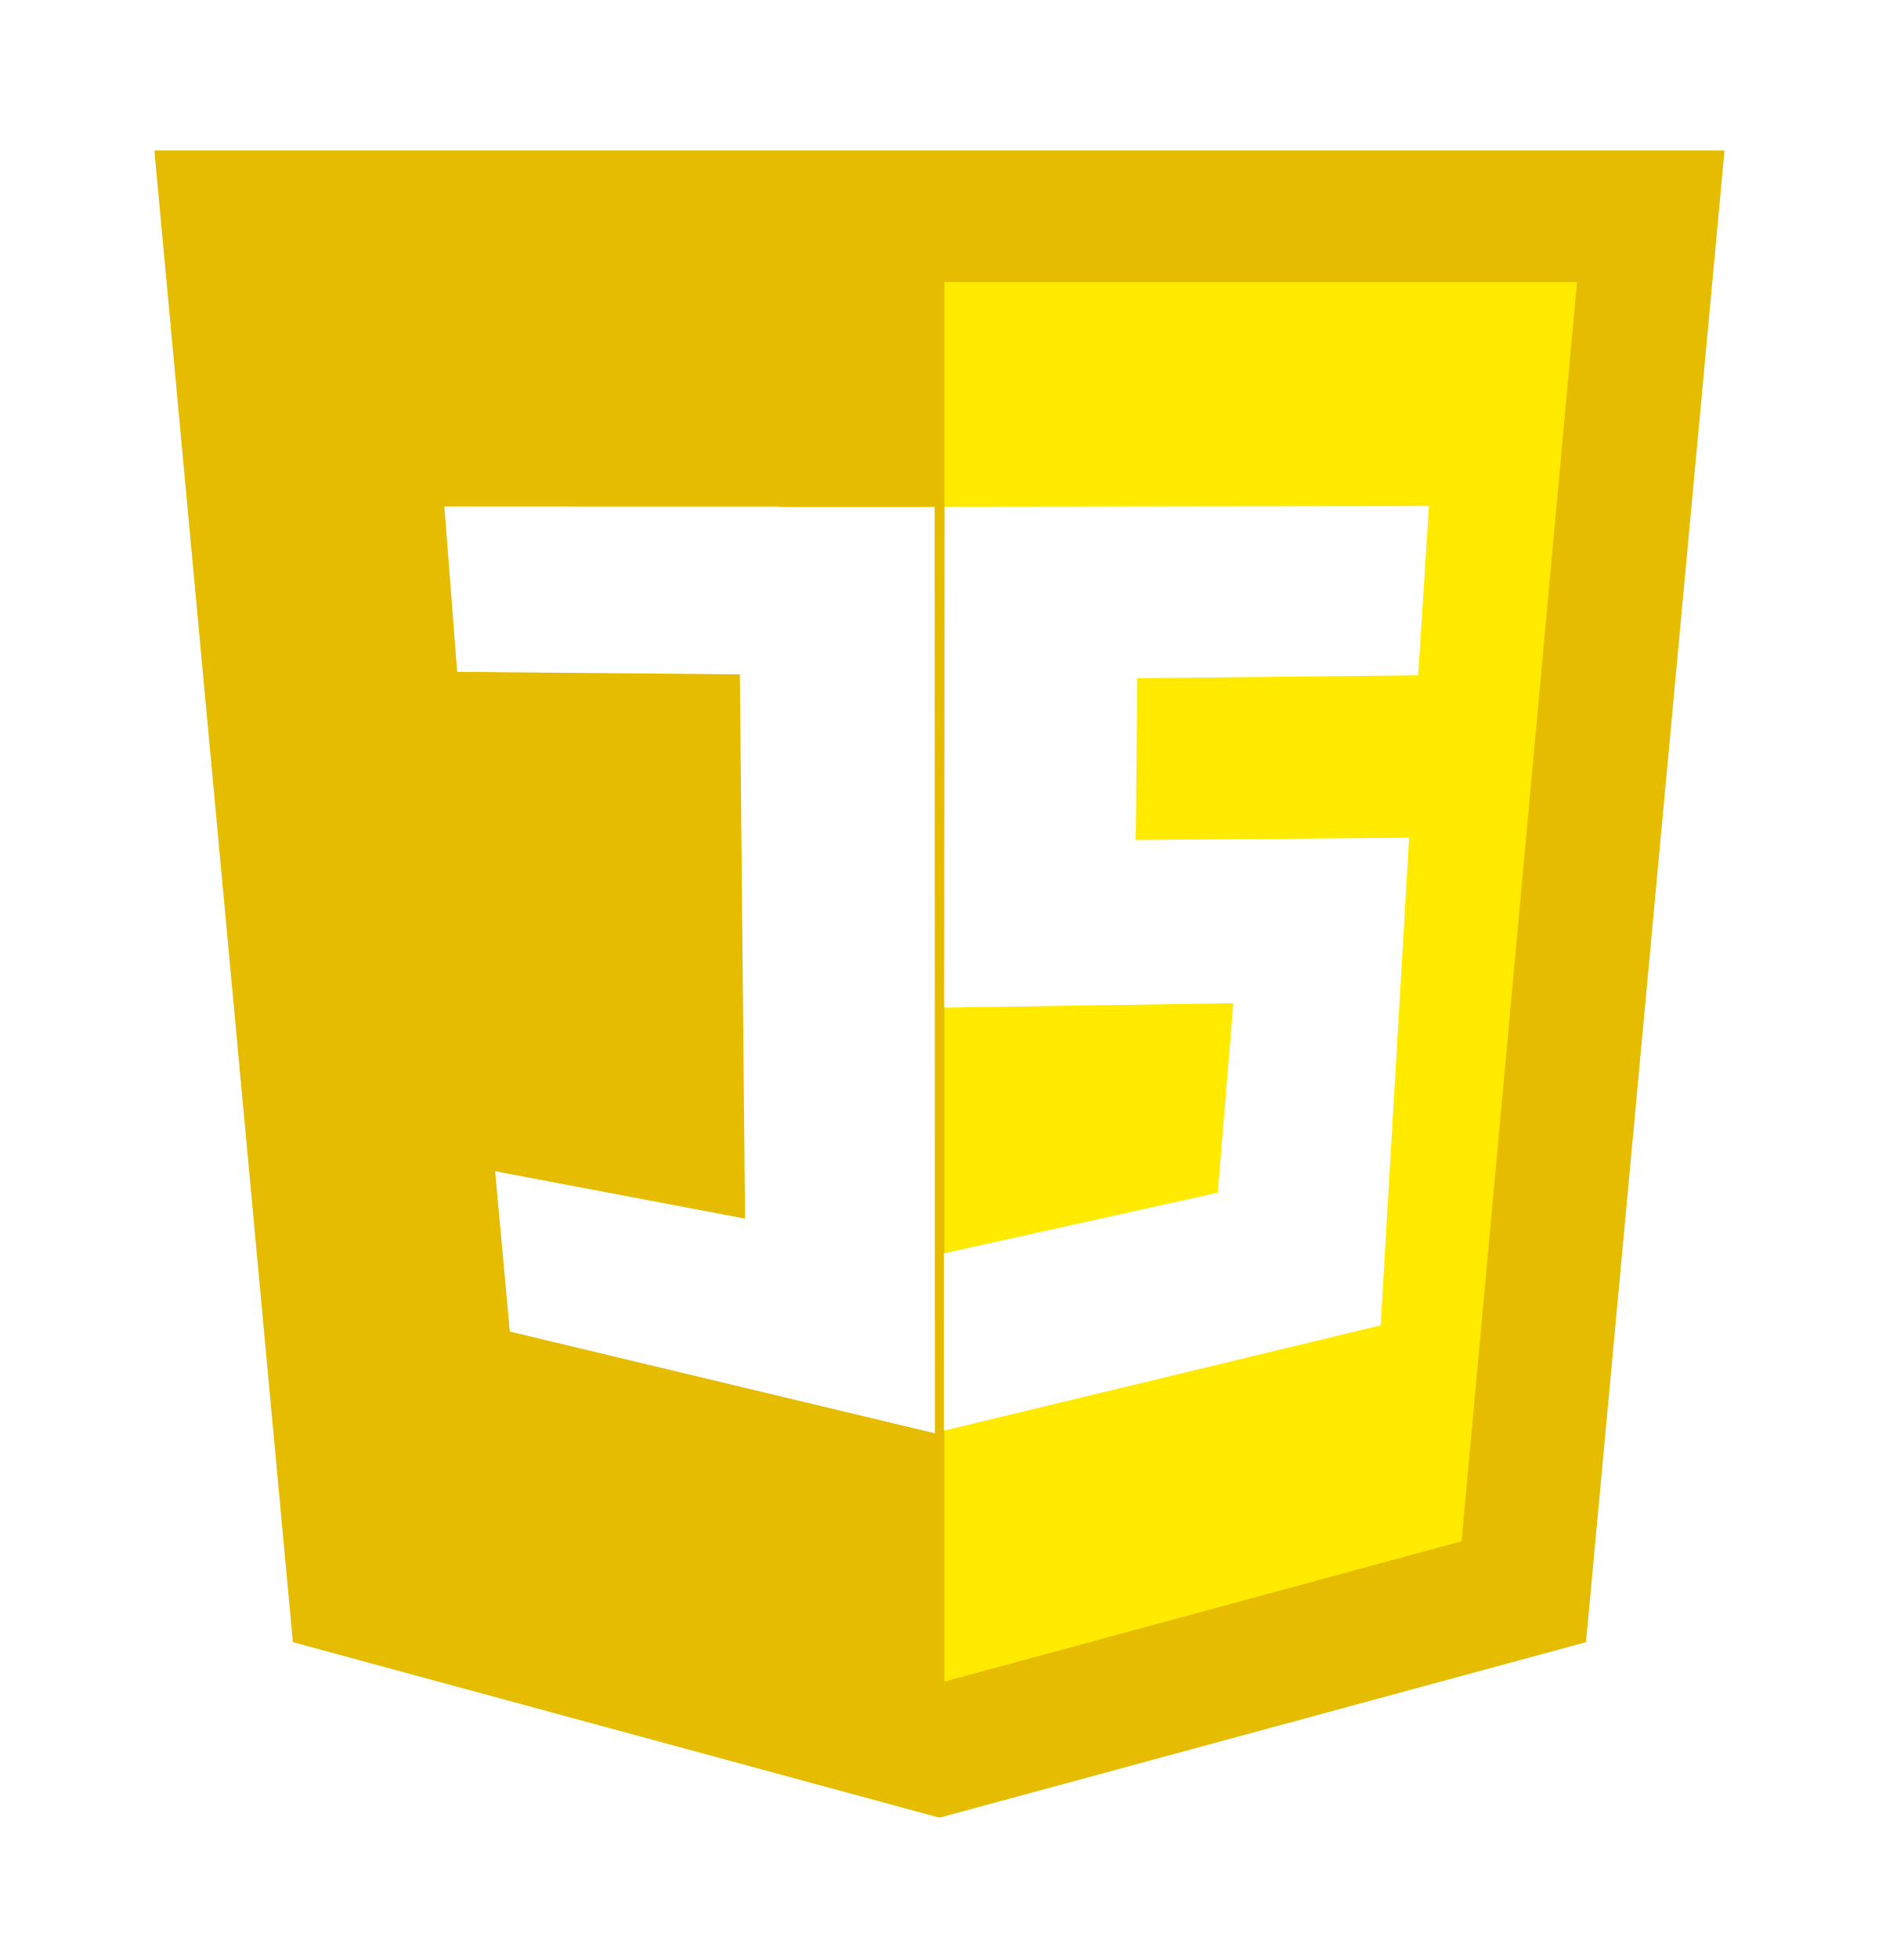
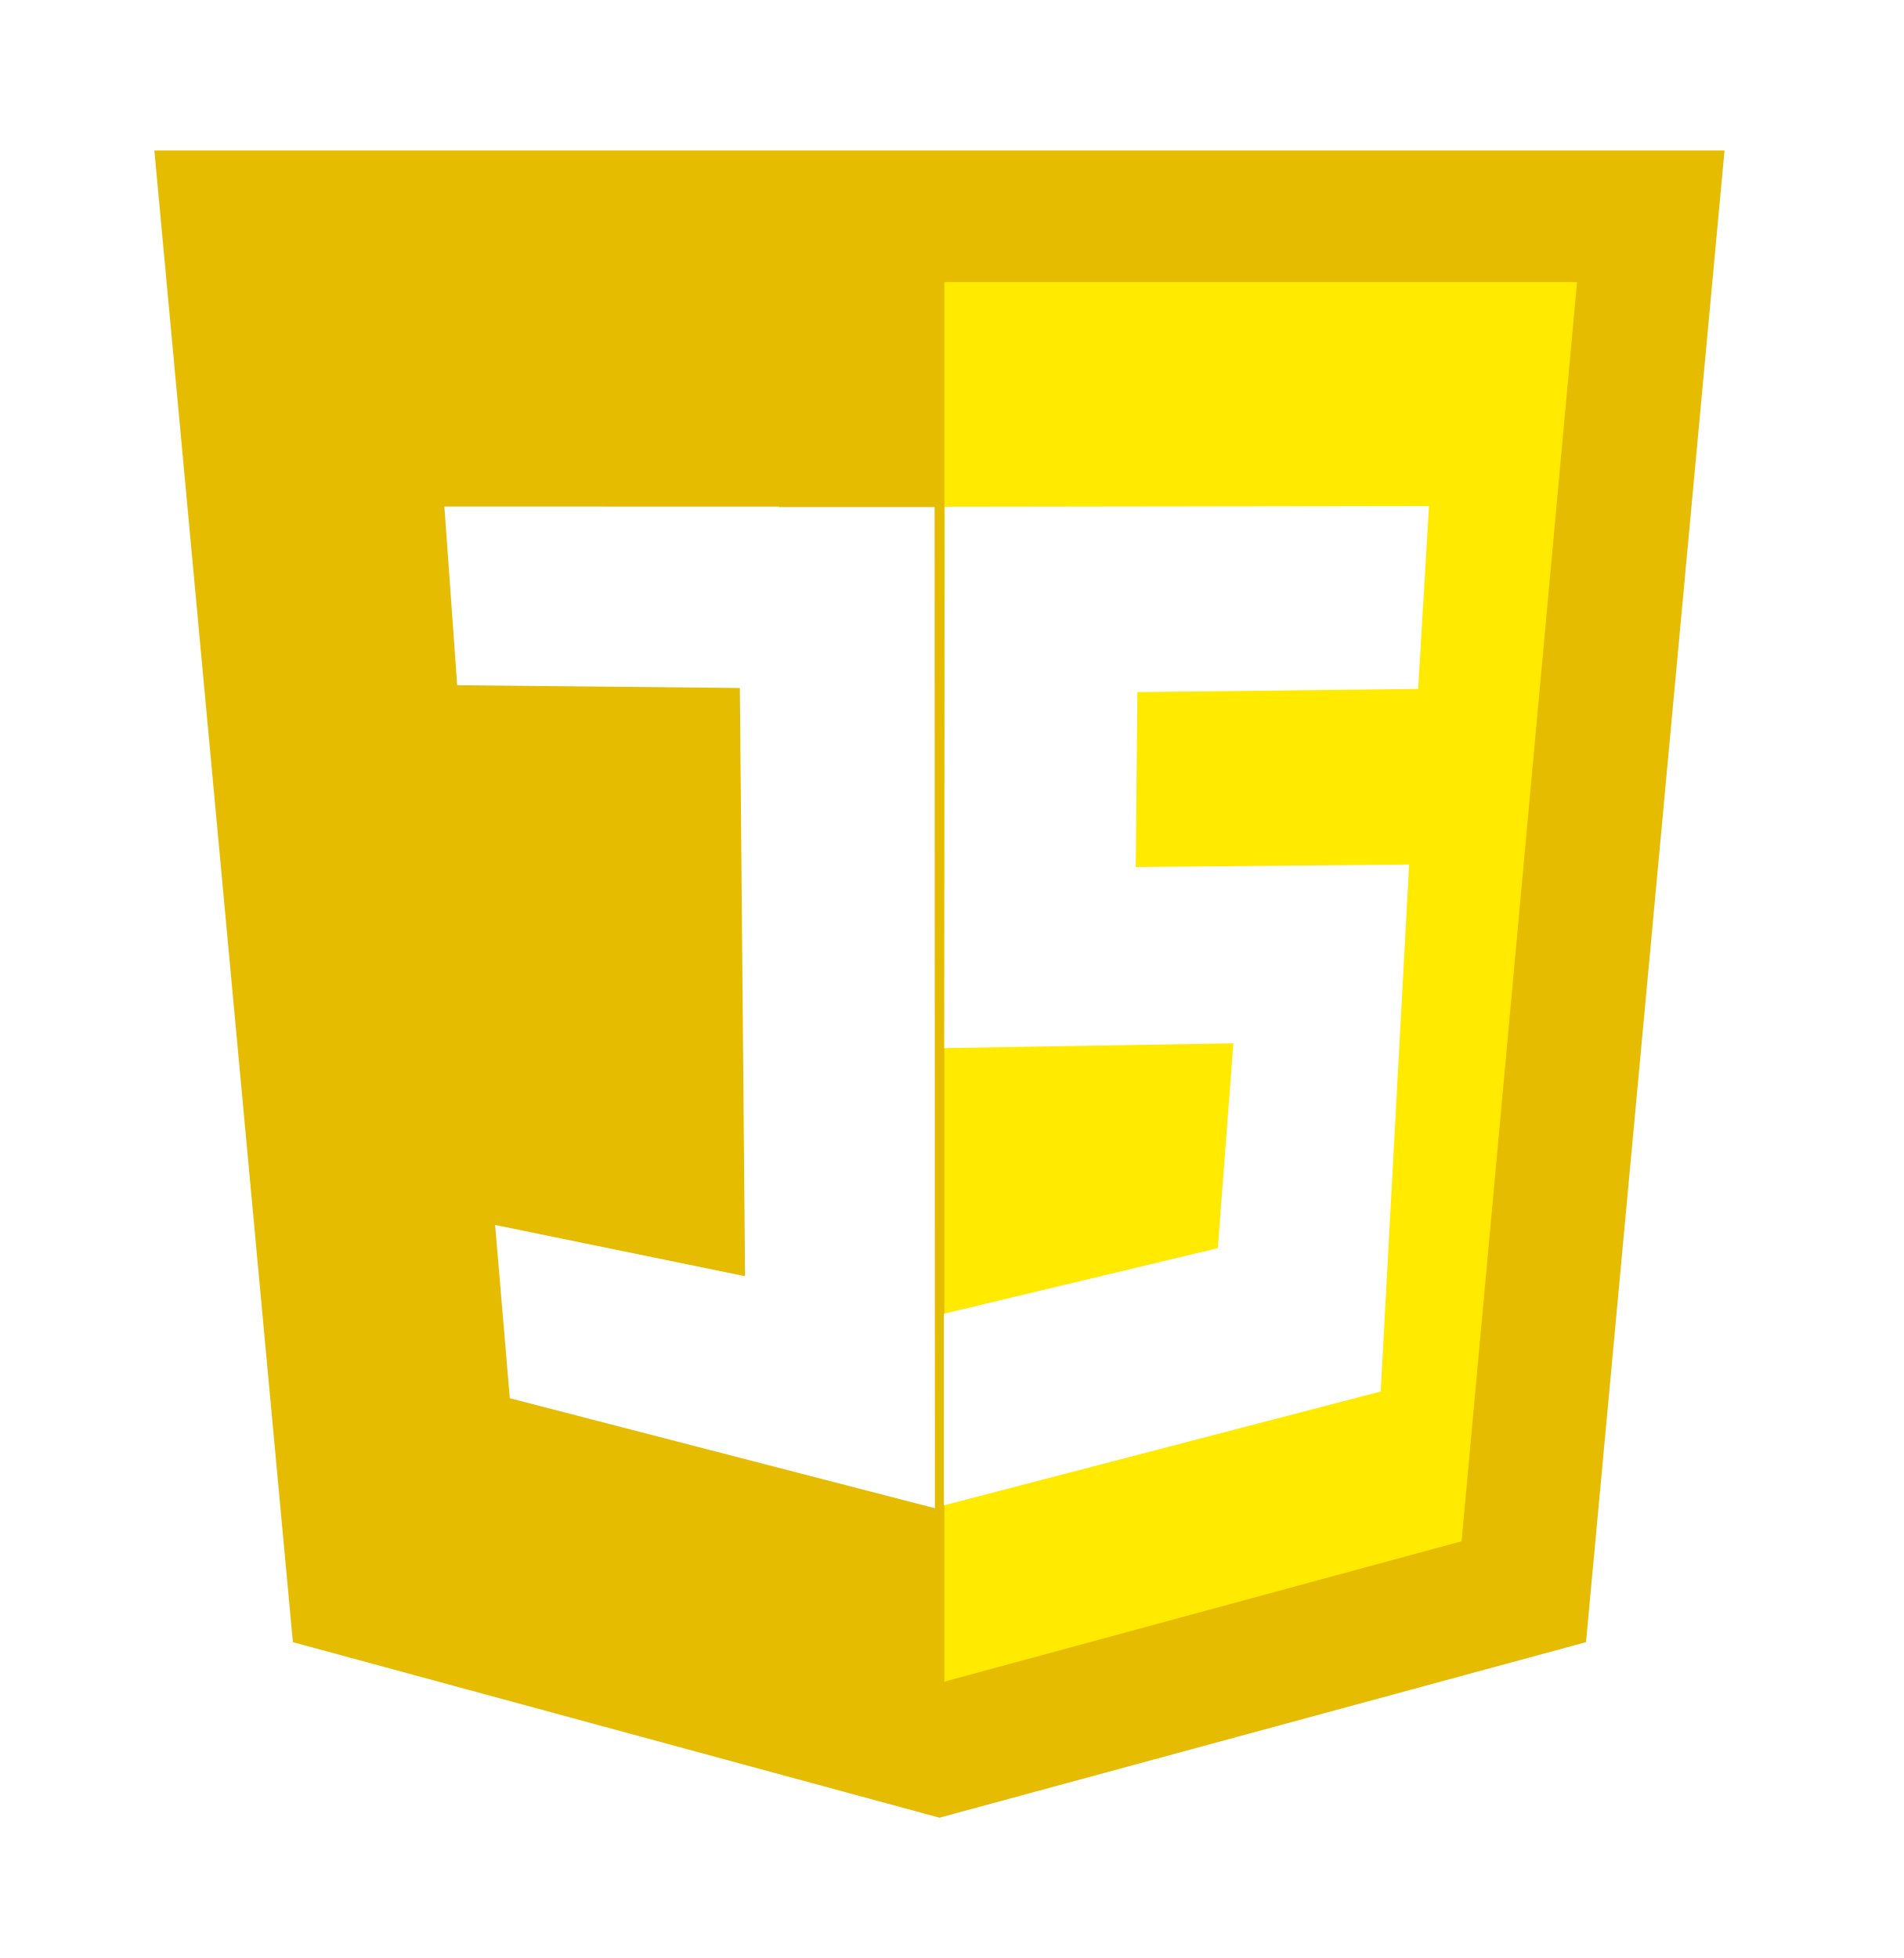
<svg xmlns="http://www.w3.org/2000/svg" viewBox="3.641 2.284 40.109 41.261">
  <path d="M 39.981 5.456 L 6.894 5.456 L 9.813 36.889 L 23.438 40.588 L 37.062 36.889 L 39.981 5.456 Z" style="fill: rgb(230, 188, 0);" />
  <path d="M 23.541 8.229 L 23.541 37.721 L 34.44 34.763 L 36.873 8.229 L 23.541 8.229 Z" style="fill: rgb(255, 234, 0);" />
-   <path d="M 23.342 32.488 L 14.384 30.344 L 14.074 26.965 L 19.341 27.964 L 19.232 16.495 L 13.275 16.442 L 13.005 12.957 L 20.057 12.958 L 20.058 12.968 L 23.336 12.968 L 23.342 32.488 Z" style="stroke: rgb(0, 0, 0); stroke-width: 0px; fill: rgb(255, 255, 255);" />
-   <path d="M 23.549 12.961 L 33.754 12.948 L 33.525 16.514 L 27.609 16.576 L 27.574 19.985 L 33.335 19.937 L 32.736 30.212 L 23.53 32.433 L 23.53 28.696 L 29.303 27.417 L 29.631 23.424 L 23.538 23.517 L 23.549 12.961 Z" style="stroke: rgb(0, 0, 0); stroke-width: 0px; fill: rgb(255, 255, 255);" />
+   <path d="M 23.342 34.067 L 14.384 31.749 L 14.074 28.097 L 19.341 29.177 L 19.232 16.782 L 13.275 16.724 L 13.005 12.958 L 20.057 12.959 L 20.058 12.97 L 23.336 12.97 L 23.342 34.067 Z" style="stroke: rgb(0, 0, 0); stroke-width: 0px; fill: rgb(255, 255, 255);" />
+   <path d="M 23.549 12.962 L 33.754 12.948 L 33.525 16.802 L 27.609 16.869 L 27.574 20.554 L 33.335 20.502 L 32.736 31.607 L 23.53 34.007 L 23.53 29.968 L 29.303 28.586 L 29.631 24.27 L 23.538 24.371 L 23.549 12.962 Z" style="stroke: rgb(0, 0, 0); stroke-width: 0px; fill: rgb(255, 255, 255);" />
</svg>
